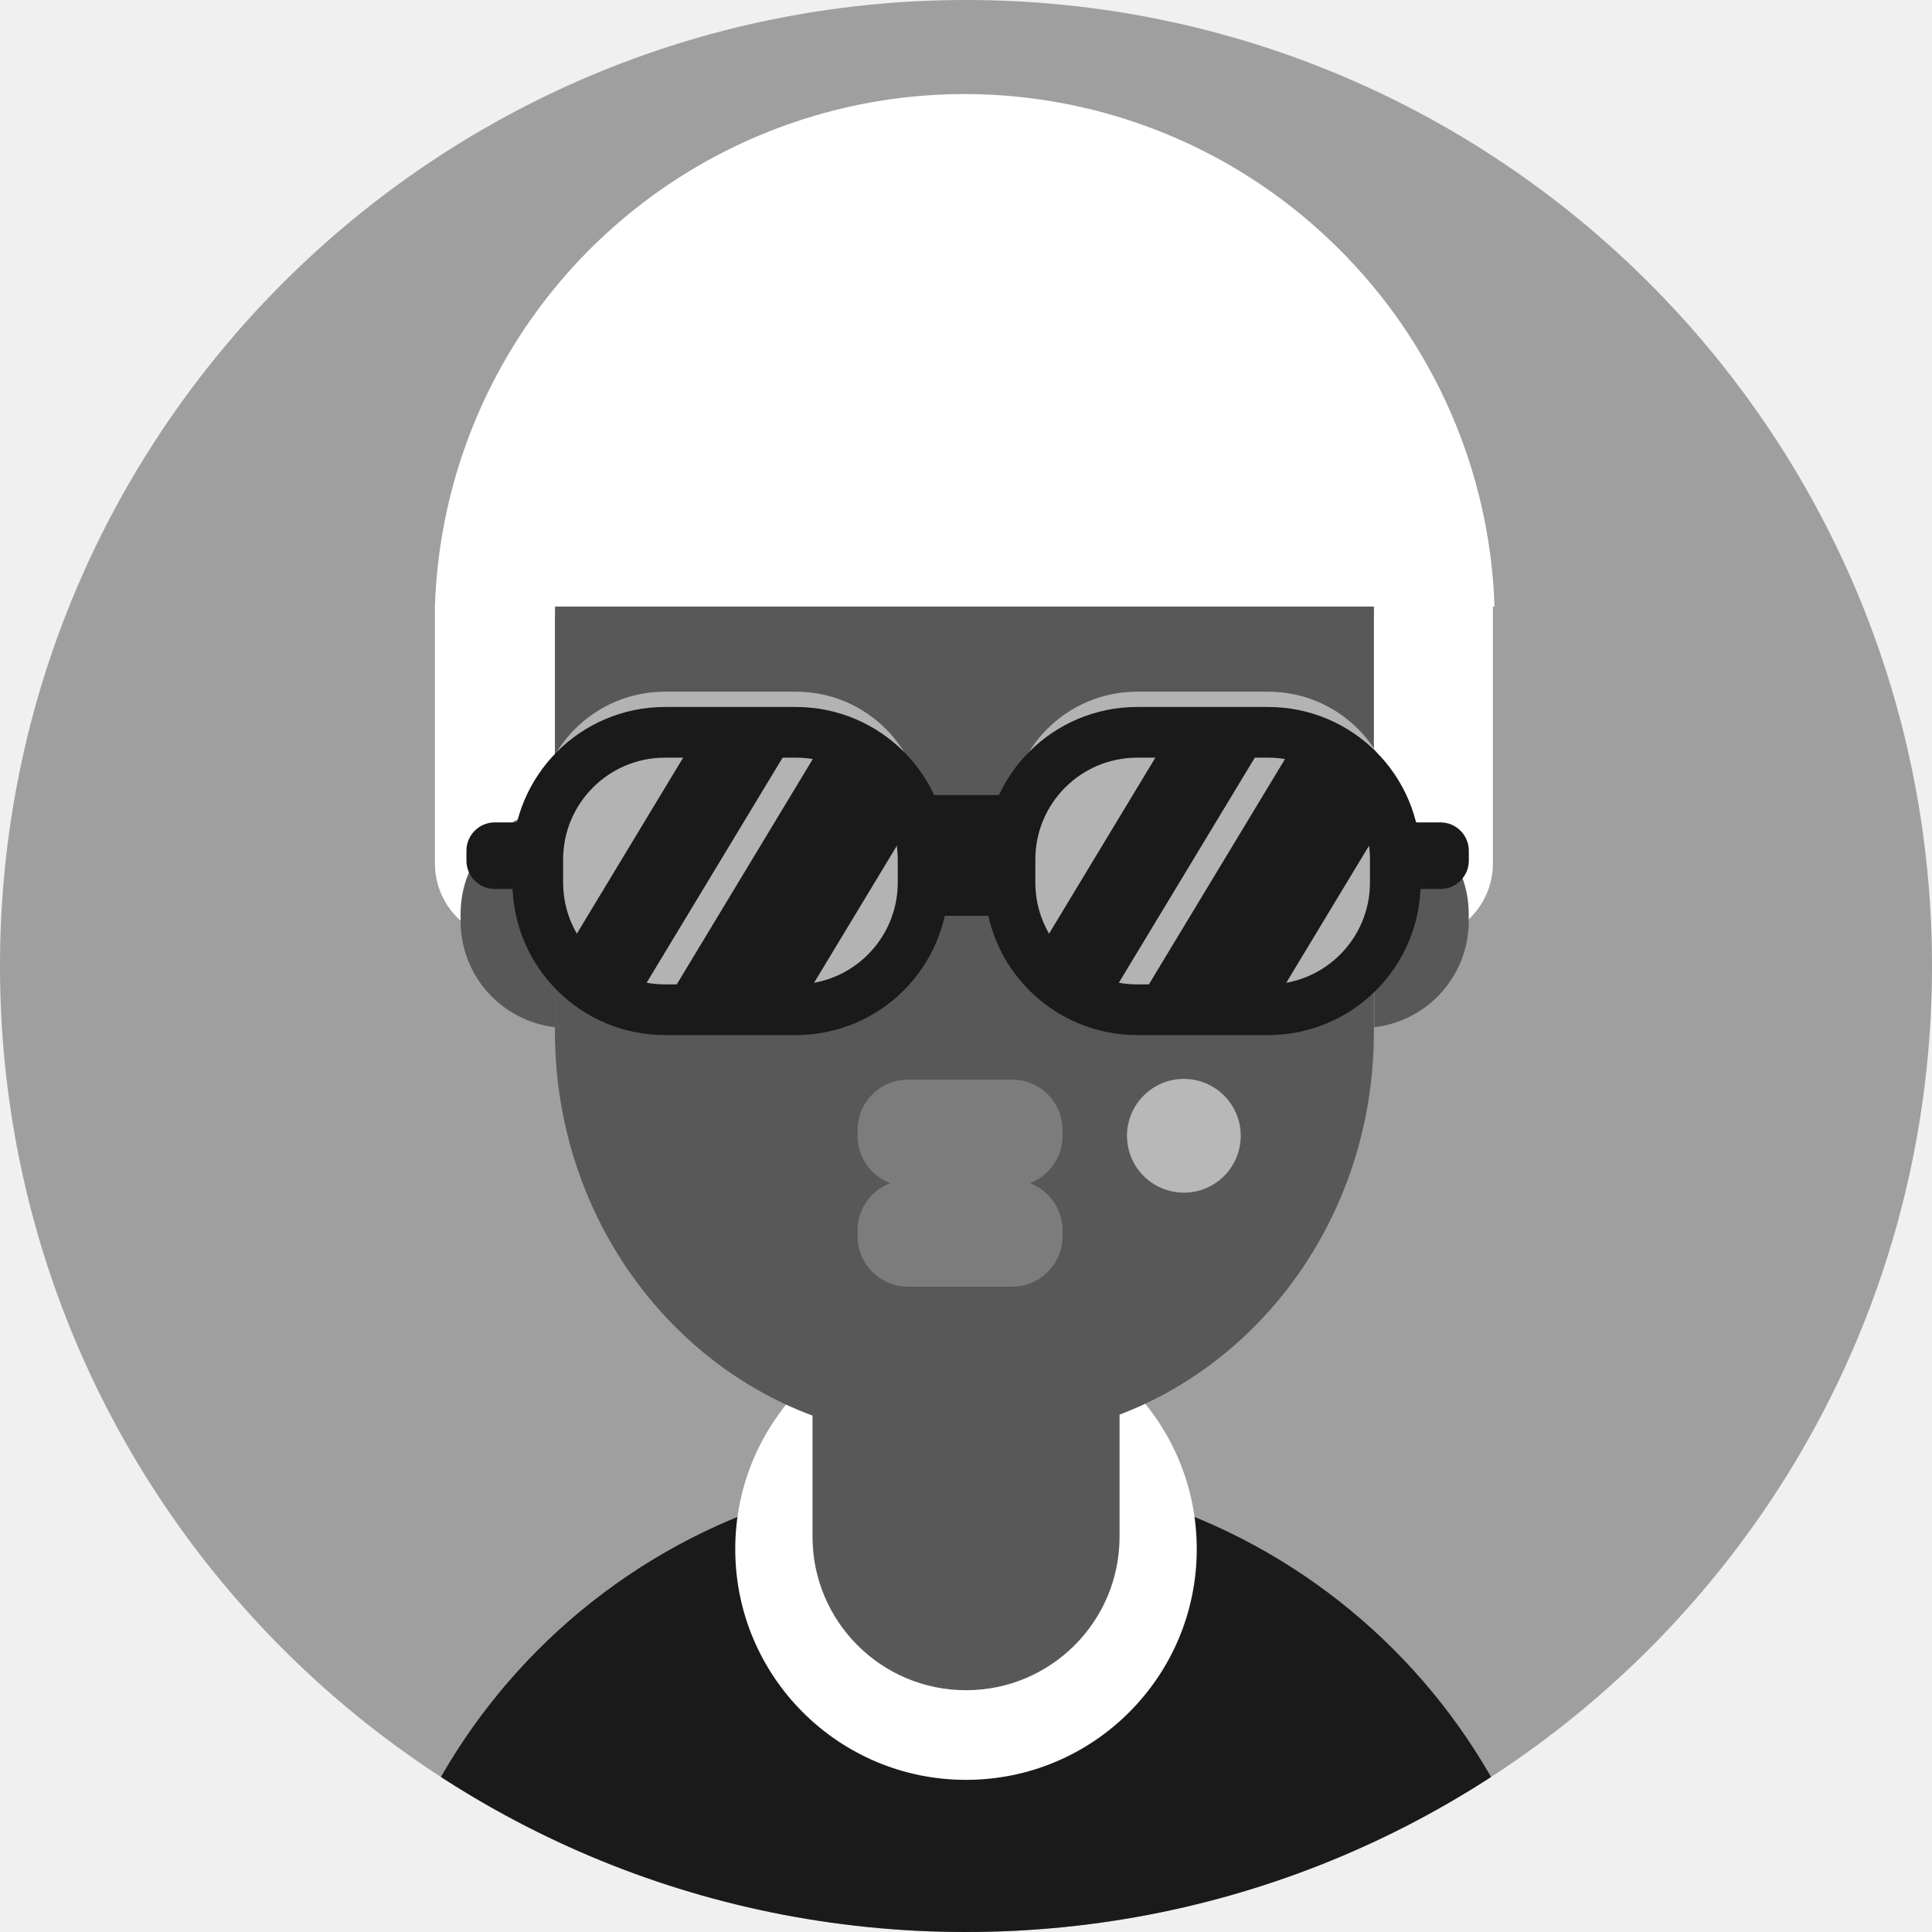
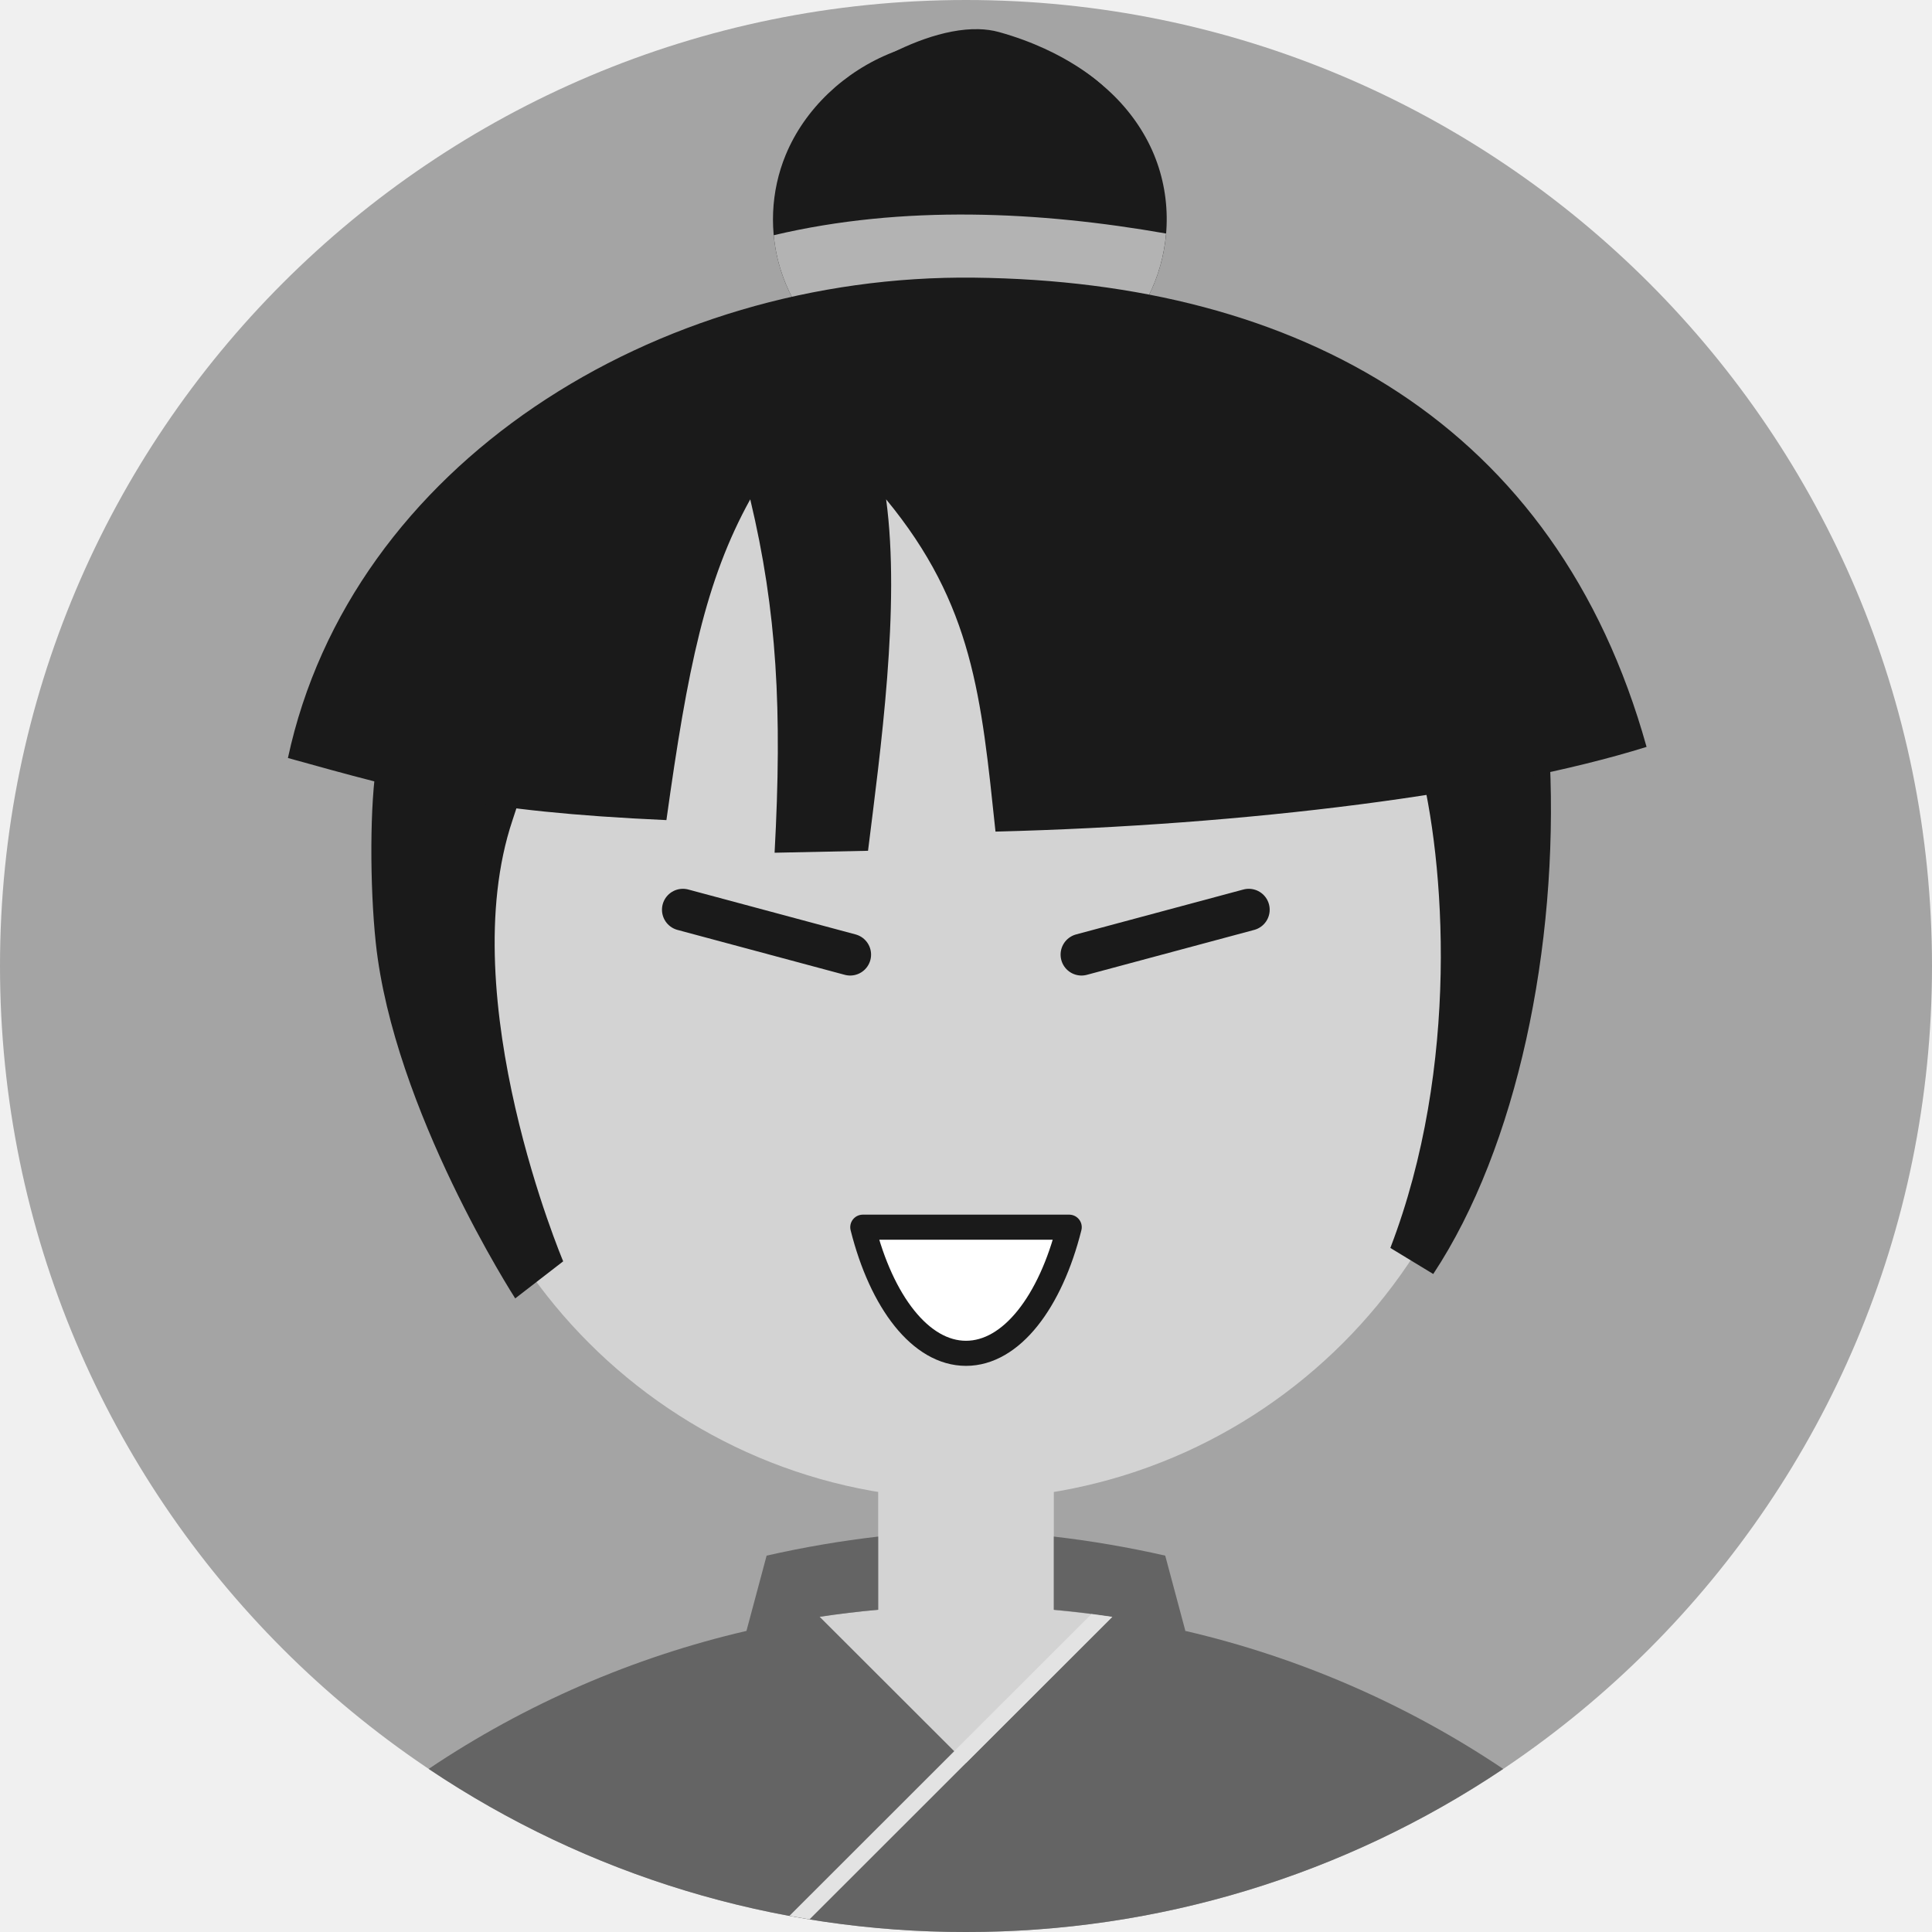
- <svg xmlns="http://www.w3.org/2000/svg" id="FINAL_AVATARS" data-name="FINAL AVATARS" viewBox="0 0 231 231">
-   <defs>
-     <style>.cls-1{fill:none;clip-rule:evenodd;}.cls-2{clip-path:url(#clip-path);}.cls-3{fill:#9f9f9f;fill-rule:evenodd;}.cls-4{fill:#fff;}.cls-5{fill:#1a1a1a;}.cls-6{fill:#585858;}.cls-7{fill:#b8b8b8;}.cls-8{fill:#7c7c7c;}.cls-10,.cls-9{fill:#b3b3b3;}.cls-10{stroke:#1a1a1a;stroke-miterlimit:10;stroke-width:6.06px;}</style>
-     <clipPath id="clip-path">
-       <path class="cls-1" d="M115.5,0A115.5,115.5,0,1,1,0,115.5,115.5,115.5,0,0,1,115.5,0Z" />
-     </clipPath>
-   </defs>
-   <g class="cls-2">
-     <path class="cls-3" d="M115.5,0A115.5,115.5,0,1,1,0,115.5,115.5,115.5,0,0,1,115.5,0Z" />
-     <path class="cls-4" d="M52,72.4h126.5a0,0,0,0,1,0,0v30.84a9.15,9.15,0,0,1-9.15,9.15H61.16A9.15,9.15,0,0,1,52,103.24V72.4a0,0,0,0,1,0,0Z" />
-     <circle class="cls-5" cx="115.5" cy="248.31" r="72.28" />
-     <circle class="cls-4" cx="115.5" cy="185.22" r="27.59" />
-     <rect class="cls-6" x="97.15" y="139.13" width="36.71" height="62.96" rx="18.35" />
-     <path class="cls-6" d="M164.14,69.64c-2-24.86-21.79-44.39-45.87-44.39H112.4c-24.08,0-43.84,19.51-45.87,44.39q-.18,2.1-.18,4.23v49.47C66.35,150.18,87,172,112.4,172h5.87c25.42,0,46-21.75,46-48.61V73.87C164.31,72.45,164.25,71,164.14,69.64Z" />
-     <circle class="cls-7" cx="141.55" cy="135.8" r="6.8" />
-     <rect class="cls-8" x="102.54" y="129.09" width="24.5" height="12.75" rx="6.01" />
-     <rect class="cls-8" x="102.54" y="141.09" width="24.5" height="12.75" rx="6.01" />
-     <path class="cls-6" d="M164.31,96.62v26.2a12.77,12.77,0,0,0,11.3-12.68v-.85A12.75,12.75,0,0,0,164.31,96.62Z" />
-     <path class="cls-4" d="M159.93,29.61A63.36,63.36,0,0,0,52,72.52H178.69A63.17,63.17,0,0,0,159.93,29.61Z" />
-     <path class="cls-6" d="M66.36,96.62v26.2a12.77,12.77,0,0,1-11.29-12.68v-.85A12.73,12.73,0,0,1,66.36,96.62Z" />
-     <rect class="cls-5" x="105.12" y="95.06" width="17.2" height="14.44" />
-     <rect class="cls-9" x="64.3" y="82.7" width="46.07" height="33.17" rx="15.21" />
-     <rect class="cls-5" x="55.77" y="98.33" width="11.06" height="7.96" rx="3.39" />
-     <rect class="cls-10" x="64.3" y="87.56" width="46.07" height="33.17" rx="15.21" />
-     <polygon class="cls-5" points="67.73 113.69 83.51 87.56 95.4 87.56 75.74 120.11 67.73 113.69" />
-     <polygon class="cls-5" points="79.46 120.11 99.11 87.56 109.33 97.65 95.76 120.11 79.46 120.11" />
-     <rect class="cls-9" x="120.76" y="82.7" width="46.07" height="33.17" rx="15.21" />
-     <rect class="cls-5" x="164.56" y="98.33" width="11.06" height="7.96" rx="3.39" />
-     <rect class="cls-10" x="120.76" y="87.56" width="46.07" height="33.17" rx="15.21" />
-     <polygon class="cls-5" points="124.19 113.69 139.97 87.56 151.86 87.56 132.2 120.11 124.19 113.69" />
-     <polygon class="cls-5" points="135.91 120.11 155.57 87.56 165.78 97.65 152.22 120.11 135.91 120.11" />
-   </g>
+ <svg xmlns="http://www.w3.org/2000/svg" id="svg24" version="1.1" viewBox="0 0 231 231">
+   <style />
+   <defs id="defs28" />
+   <path class="env" id="path4" style="fill:#a4a4a4;fill-rule:evenodd" d="M 115.5,0 A 115.5,115.5 0 1 1 0,115.5 115.5,115.5 0 0 1 115.5,0 Z" />
+   <path id="path6" style="fill:#d3d3d3;fill-rule:evenodd" d="M 115.5,51.75 A 63.75,63.75 0 1 1 51.75,115.5 63.75,63.75 0 0 1 115.5,51.75 Z" />
+   <path id="path8" style="fill:#d3d3d3;fill-rule:evenodd" d="m 105,166.5 h 21 v 26 a 116.53,116.53 0 0 1 15.75,2.5 l 13.12,22.72 a 109.85,109.85 0 0 1 -78.74,0 L 89.25,195 A 116.6,116.6 0 0 1 105,192.47 v -26 z" />
+   <path class="mouth" id="path10" style="fill:#ffffff;fill-rule:evenodd;stroke:#1a1a1a;stroke-width:3px;stroke-linecap:round;stroke-linejoin:round" d="m 127.84,146.73 c -2.24,8.93 -6.92,15.08 -12.34,15.08 -5.42,0 -10.1,-6.15 -12.34,-15.08 z" />
+   <path class="clothes" id="path12" style="fill:#646464;fill-rule:evenodd" d="m 115.5,231 v 0 a 115,115 0 0 0 64.23,-19.5 114.79,114.79 0 0 0 -38,-16.5 l -2.41,-9 A 125.19,125.19 0 0 0 126,183.72 v 8.75 q 3.52,0.32 7,0.84 L 115.5,210.79 98,193.31 q 3.45,-0.52 7,-0.84 v -8.75 A 125.55,125.55 0 0 0 91.66,186 l -2.41,9 a 114.79,114.79 0 0 0 -38,16.5 114.94,114.94 0 0 0 64.25,19.5 z" />
+   <path class="clothes" id="path14" style="fill:#e3e3e3" d="M 132.975,193.335 96.79,229.49 l -2.4,-0.42 36.108,-36.081 z" />
+   <path class="eyes" id="path20" style="fill:none;stroke:#1a1a1a;stroke-width:5px;stroke-linecap:round;stroke-linejoin:round" d="m 129.31,114.14 20,-5.37 m -47.66,5.37 -20,-5.37" />
+   <path class="top" d="m 169.649,90.998 c 3.137,11.94 4.937,36.484 -3.412,58.213 l 5.129,3.116 c 10.044,-15.199 14.959,-39.163 13.943,-61.33 z" style="fill:#1a1a1a;stroke:none;stroke-width:1.072px;stroke-linecap:butt;stroke-linejoin:miter;stroke-opacity:1" id="path2071-5" />
+   <path class="top" d="m 45.081,90.989 c -0.881,4.93 -0.875,14.953 -0.15,21.75 2.132,19.98 16.671,42.505 16.671,42.505 l 5.735,-4.433 c 0,0 -13.244,-31.348 -6.057,-52.751 0.521,-1.552 0.956,-2.916 1.346,-4.184 z" style="fill:#1a1a1a;stroke:none;stroke-width:1.245px;stroke-linecap:butt;stroke-linejoin:miter;stroke-opacity:1" id="path2073-9" />
+   <path id="path2031-4" style="fill:#1a1a1a;stroke:none;stroke-width:0.92px;stroke-linecap:butt;stroke-linejoin:miter;stroke-opacity:1" d="m 117,3.488 c -8.214,-0.199 -19.13,7.933 -18.494,9.352 1.621,3.619 11.176,22.55 11.889,23.963 h 10.148 c 2.602,-6.31 11.32,-26.531 11.32,-26.531 0,0 -4.138,-4.138 -12.416,-6.438 C 118.671,3.618 117.85,3.509 117,3.488 Z" class="top" />
+   <path class="top" d="m 115.947,4.543 c -3.156,0 -6.312,0.575 -9.217,1.715 -5.808,2.282 -10.532,6.808 -12.779,12.245 v -0.005 c -1.817,4.397 -2.023,9.344 -0.581,13.857 0.694,2.169 1.769,4.23 3.153,6.097 h 38.893 c 0.71,-0.958 1.344,-1.964 1.879,-3.014 2.681,-5.267 2.93,-11.542 0.673,-16.975 -2.257,-5.434 -6.989,-9.952 -12.802,-12.224 -2.906,-1.134 -6.063,-1.699 -9.22,-1.696 z" style="fill:#1a1a1a;stroke:none;stroke-width:1.098px;stroke-linecap:butt;stroke-linejoin:miter;stroke-opacity:1" id="path2075-0" />
+   <path class="top" d="m 92.512,28.125 c 0.134,1.432 0.419,2.851 0.86,4.231 1.443,4.513 4.528,8.565 8.641,11.353 4.113,2.787 9.231,4.291 14.336,4.216 5.105,-0.076 10.168,-1.733 14.181,-4.642 2.875,-2.083 5.213,-4.793 6.767,-7.845 1.201,-2.359 1.908,-4.919 2.127,-7.516 -15.037,-2.641 -31.421,-3.467 -46.912,0.203 z" style="fill:#b3b3b3;stroke:none;stroke-width:1.274px;stroke-linecap:butt;stroke-linejoin:miter;stroke-opacity:1" id="path2125-2" />
+   <path class="top" style="fill:#1a1a1a;stroke:none;stroke-width:1.274px;stroke-linecap:butt;stroke-linejoin:miter;stroke-opacity:1" d="m 34.426,90.63 c 14.714,4.078 22.683,6.409 45.254,7.426 2.532,-18.185 4.669,-28.672 10.023,-38.352 3.202,13.403 3.835,25.22 2.911,42.253 l 11.172,-0.232 c 1.471,-11.886 3.899,-29.213 2.164,-42.021 10.416,12.631 11.373,23.624 13.077,39.727 30.174,-0.76 59.808,-4.512 77.845,-10.128 C 186.111,50.694 155.396,33.642 116.491,33.198 78.309,32.747 41.948,55.603 34.426,90.63 Z" id="path2069-6" />
+   <path d="m -726,0 a 115.5,115.5 0 1 1 -115.5,115.5 115.5,115.5 0 0 1 115.5,-115.5 z" style="fill:#a4a4a4;fill-rule:evenodd" id="path962" class="env" />
+   <path d="m -726,51.75 a 63.75,63.75 0 1 1 -63.75,63.75 63.75,63.75 0 0 1 63.75,-63.75 z" style="fill:#d3d3d3;fill-rule:evenodd" id="path964" />
+   <path d="m -736.5,166.5 h 21 v 26 a 116.53,116.53 0 0 1 15.75,2.5 l 13.12,22.72 a 109.85,109.85 0 0 1 -78.74,0 l 13.12,-22.72 a 116.6,116.6 0 0 1 15.75,-2.53 v -26 z" style="fill:#d3d3d3;fill-rule:evenodd" id="path966" />
+   <path d="m -713.66,146.73 c -2.24,8.93 -6.92,15.08 -12.34,15.08 -5.42,0 -10.1,-6.15 -12.34,-15.08 z" style="fill:#ffffff;fill-rule:evenodd;stroke:#1a1a1a;stroke-width:3px;stroke-linecap:round;stroke-linejoin:round" id="path968" class="mouth" />
+   <path d="m -726,231 v 0 a 115,115 0 0 0 64.23,-19.5 114.79,114.79 0 0 0 -38,-16.5 l -2.41,-9 a 125.19,125.19 0 0 0 -13.32,-2.28 v 8.75 q 3.52,0.32 7,0.84 l -17.5,17.48 -17.5,-17.48 q 3.45,-0.52 7,-0.84 v -8.75 a 125.55,125.55 0 0 0 -13.34,2.28 l -2.41,9 a 114.79,114.79 0 0 0 -38,16.5 114.94,114.94 0 0 0 64.25,19.5 z" style="fill:#646464;fill-rule:evenodd" id="path970" class="clothes" />
+   <path d="m -726,210.79 -18.71,18.7 q -1.2,-0.19 -2.4,-0.42 l 19.7,-19.7 z" style="fill:#e3e3e3" id="path972" class="clothes" />
+   <path d="m -712.19,114.14 20,-5.37 m -47.66,5.37 -20,-5.37" style="fill:none;stroke:#1a1a1a;stroke-width:5px;stroke-linecap:round;stroke-linejoin:round" id="path974" class="eyes" />
+   <path class="env" id="path976" style="fill:#a4a4a4;fill-rule:evenodd" d="m -1090.019,0 a 115.5,115.5 0 1 1 -115.5,115.5 115.5,115.5 0 0 1 115.5,-115.5 z" />
+   <path id="path978" style="fill:#d3d3d3;fill-rule:evenodd" d="m -1090.019,51.75 a 63.75,63.75 0 1 1 -63.75,63.75 63.75,63.75 0 0 1 63.75,-63.75 z" />
+   <path id="path980" style="fill:#d3d3d3;fill-rule:evenodd" d="m -1100.519,166.5 h 21 v 26 a 116.53,116.53 0 0 1 15.75,2.5 l 13.12,22.72 a 109.85,109.85 0 0 1 -78.74,0 l 13.12,-22.72 a 116.6,116.6 0 0 1 15.75,-2.53 v -26 z" />
+   <path class="mouth" id="path982" style="fill:#ffffff;fill-rule:evenodd;stroke:#1a1a1a;stroke-width:3px;stroke-linecap:round;stroke-linejoin:round" d="m -1077.679,146.73 c -2.24,8.93 -6.92,15.08 -12.34,15.08 -5.42,0 -10.1,-6.15 -12.34,-15.08 z" />
+   <path class="clothes" id="path984" style="fill:#646464;fill-rule:evenodd" d="m -1090.019,231 v 0 a 115,115 0 0 0 64.23,-19.5 114.79,114.79 0 0 0 -38,-16.5 l -2.41,-9 a 125.19,125.19 0 0 0 -13.32,-2.28 v 8.75 q 3.52,0.32 7,0.84 l -17.5,17.48 -17.5,-17.48 q 3.45,-0.52 7,-0.84 v -8.75 a 125.55,125.55 0 0 0 -13.34,2.28 l -2.41,9 a 114.79,114.79 0 0 0 -38,16.5 114.94,114.94 0 0 0 64.25,19.5 z" />
+   <path class="clothes" id="path986" style="fill:#e3e3e3" d="m -1090.019,210.79 -18.71,18.7 q -1.2,-0.19 -2.4,-0.42 l 19.7,-19.7 z" />
+   <path class="top" id="path988" style="fill:#1a1a1a;fill-rule:evenodd" d="m -1041.129,49.46 c -1.24,-1 -2.46,-1.82 -3.76,-2.7 1,-19.41 -1.62,-31.57 -21.79,-38.84 -22.41,-8.07 -49.25,-0.42 -53.94,25.53 -0.42,2.32 0,3.16 0.45,5.39 -50.6,17.61 -55.22,70.57 -27.81,110.52 l 0.87,1.23 c 1.2,1.69 0.72,1.07 0.56,-1.59 -1,-15.74 -4.51,-42.93 4.44,-56.38 7.59,-11.43 17.59,-16.33 30.45,-19.89 2.61,-0.72 3,-0.09 3.81,2.83 3.88,13.92 -3.54,16.82 -13.08,23.94 10.15,0.13 27.43,0.76 36.89,-1.29 8.77,-2.25 19.12,-5.63 25.87,-11.82 a 67.23,67.23 0 0 1 5.14,-4.39 c 14,11.65 17.67,20.47 19.36,38.47 0.71,7.61 0.26,18.21 0.37,26.21 0.06,5.2 -0.62,5.19 2.34,0.22 12.63,-21.16 18.32,-52.44 7.51,-75.36 a 60.19,60.19 0 0 0 -17.68,-22.09 z" />
+   <path class="top" id="path990" style="fill:#4d4d4d;fill-rule:evenodd" d="m -1047.019,42.83 c -20,-14.49 -40,-18.2 -63.71,-11.11 -3.49,1 -6.9,3.38 -10,5.31 0,1.3 -0.23,1.81 0.44,1.89 1,0.13 3.67,-0.83 6.3,-1.34 16.17,-3.16 27.54,-3.94 43.75,-0.13 9.45,2.22 17.41,6 25.54,9.4 a 2.52,2.52 0 0 0 0,-1.85 10.25,10.25 0 0 0 -2.29,-2.17 z" />
+   <path class="eyes" id="path992" style="fill:none;stroke:#1a1a1a;stroke-width:5px;stroke-linecap:round;stroke-linejoin:round" d="m -1076.209,114.14 20,-5.37 m -47.66,5.37 -20,-5.37" />
+   <path class="top" d="m -671.851,90.998 c 3.137,11.94 4.937,36.484 -3.412,58.213 l 5.129,3.116 c 10.044,-15.199 14.959,-39.163 13.943,-61.33 z" style="fill:#1a1a1a;stroke:none;stroke-width:1.072px;stroke-linecap:butt;stroke-linejoin:miter;stroke-opacity:1" id="path994" />
+   <path class="top" d="m -796.883,93.876 c -0.365,5.601 -0.411,12.065 0.314,18.862 2.132,19.98 16.671,42.505 16.671,42.505 l 5.735,-4.433 c 0,0 -13.244,-31.348 -6.057,-52.751 0.521,-1.552 0.956,-2.916 1.346,-4.184 z" style="fill:#1a1a1a;stroke:none;stroke-width:1.245px;stroke-linecap:butt;stroke-linejoin:miter;stroke-opacity:1" id="path996" />
+   <path id="path998" style="fill:#1a1a1a;stroke:none;stroke-width:0.92px;stroke-linecap:butt;stroke-linejoin:miter;stroke-opacity:1" d="m -724.5,3.488 c -8.214,-0.199 -19.13,7.933 -18.494,9.352 1.621,3.619 11.176,22.55 11.889,23.963 h 10.148 c 2.602,-6.31 11.32,-26.531 11.32,-26.531 0,0 -4.138,-4.138 -12.416,-6.437 -0.776,-0.216 -1.598,-0.325 -2.447,-0.346 z" class="top" />
+   <path class="top" d="m -725.553,4.543 c -3.156,0 -6.312,0.575 -9.217,1.715 -5.808,2.282 -10.532,6.808 -12.779,12.245 v -0.005 c -1.817,4.397 -2.023,9.344 -0.581,13.857 0.694,2.169 1.769,4.23 3.153,6.097 h 38.893 c 0.71,-0.958 1.344,-1.964 1.879,-3.014 2.681,-5.267 2.93,-11.542 0.673,-16.975 -2.257,-5.434 -6.989,-9.952 -12.802,-12.224 -2.906,-1.134 -6.063,-1.699 -9.22,-1.696 z" style="fill:#1a1a1a;stroke:none;stroke-width:1.098px;stroke-linecap:butt;stroke-linejoin:miter;stroke-opacity:1" id="path1000" />
+   <path class="top" d="m -748.988,28.125 c 0.134,1.432 0.419,2.851 0.86,4.231 1.443,4.513 4.528,8.565 8.641,11.353 4.113,2.787 9.231,4.291 14.336,4.216 5.105,-0.076 10.168,-1.733 14.181,-4.642 2.875,-2.083 5.213,-4.793 6.767,-7.845 1.201,-2.359 1.908,-4.919 2.127,-7.516 -15.037,-2.641 -31.421,-3.467 -46.912,0.203 z" style="fill:#b3b3b3;stroke:none;stroke-width:1.274px;stroke-linecap:butt;stroke-linejoin:miter;stroke-opacity:1" id="path1002" />
+   <path class="top" style="fill:#1a1a1a;stroke:none;stroke-width:1.274px;stroke-linecap:butt;stroke-linejoin:miter;stroke-opacity:1" d="m -808.93,91.662 c 15.558,4.694 25.062,6.114 47.11,6.394 2.532,-18.185 4.669,-28.672 10.023,-38.352 3.202,13.403 3.998,25.47 4.077,39.336 l 11.172,-0.232 c 1.078,-13.615 2.732,-26.296 0.997,-39.104 10.416,12.631 11.228,22.895 12.931,38.997 33.989,-0.863 56.038,-1.115 77.845,-10.128 -16.947,-41.958 -41.329,-54.931 -80.234,-55.375 -16.632,-0.887 -32.552,3.4 -46.335,10.93 -18.336,9.921 -33.118,27.939 -37.586,47.533 z" id="path1004" />
+   <path class="env" id="path866" style="fill:#a4a4a4;fill-rule:evenodd" d="m -311.474,0 a 115.5,115.5 0 1 1 -115.5,115.5 115.5,115.5 0 0 1 115.5,-115.5 z" />
+   <path id="path868" style="fill:#d3d3d3;fill-rule:evenodd" d="m -311.474,51.75 a 63.75,63.75 0 1 1 -63.75,63.75 63.75,63.75 0 0 1 63.75,-63.75 z" />
+   <path id="path870" style="fill:#d3d3d3;fill-rule:evenodd" d="m -321.974,166.5 h 21 v 26 a 116.53,116.53 0 0 1 15.75,2.5 l 13.12,22.72 a 109.85,109.85 0 0 1 -78.74,0 l 13.12,-22.72 a 116.6,116.6 0 0 1 15.75,-2.53 v -26 z" />
+   <path class="mouth" id="path872" style="fill:#ffffff;fill-rule:evenodd;stroke:#1a1a1a;stroke-width:3px;stroke-linecap:round;stroke-linejoin:round" d="m -299.134,146.73 c -2.24,8.93 -6.92,15.08 -12.34,15.08 -5.42,0 -10.1,-6.15 -12.34,-15.08 z" />
+   <path class="clothes" id="path874" style="fill:#646464;fill-rule:evenodd" d="m -311.474,231 v 0 a 115,115 0 0 0 64.23,-19.5 114.79,114.79 0 0 0 -38,-16.5 l -2.41,-9 a 125.19,125.19 0 0 0 -13.32,-2.28 v 8.75 q 3.52,0.32 7,0.84 l -17.5,17.48 -17.5,-17.48 q 3.45,-0.52 7,-0.84 v -8.75 a 125.55,125.55 0 0 0 -13.34,2.28 l -2.41,9 a 114.79,114.79 0 0 0 -38,16.5 114.94,114.94 0 0 0 64.25,19.5 z" />
+   <path class="clothes" id="path876" style="fill:#e3e3e3" d="m -311.474,210.79 -18.71,18.7 q -1.2,-0.19 -2.4,-0.42 l 19.7,-19.7 z" />
+   <path class="eyes" id="path878" style="fill:none;stroke:#1a1a1a;stroke-width:5px;stroke-linecap:round;stroke-linejoin:round" d="m -297.664,114.14 20,-5.37 m -47.66,5.37 -20,-5.37" />
+   <path class="top" d="m -257.325,90.998 c 3.137,11.94 4.937,36.484 -3.412,58.213 l 5.129,3.116 c 10.044,-15.199 14.959,-39.163 13.943,-61.33 z" style="fill:#1a1a1a;stroke:none;stroke-width:1.072px;stroke-linecap:butt;stroke-linejoin:miter;stroke-opacity:1" id="path880" />
+   <path class="top" d="m -381.893,90.989 c -0.881,4.93 -0.875,14.953 -0.15,21.75 2.132,19.98 16.671,42.505 16.671,42.505 l 5.735,-4.433 c 0,0 -13.244,-31.348 -6.057,-52.751 0.521,-1.552 0.956,-2.916 1.346,-4.184 z" style="fill:#1a1a1a;stroke:none;stroke-width:1.245px;stroke-linecap:butt;stroke-linejoin:miter;stroke-opacity:1" id="path882" />
+   <path id="path884" style="fill:#1a1a1a;stroke:none;stroke-width:0.92px;stroke-linecap:butt;stroke-linejoin:miter;stroke-opacity:1" d="m -309.974,3.488 c -8.214,-0.199 -19.13,7.933 -18.494,9.352 1.621,3.619 11.176,22.55 11.889,23.963 h 10.148 c 2.602,-6.31 11.32,-26.531 11.32,-26.531 0,0 -4.138,-4.138 -12.416,-6.438 -0.776,-0.216 -1.598,-0.325 -2.447,-0.346 z" class="top" />
+   <path class="top" d="m -311.026,4.543 c -3.156,0 -6.312,0.575 -9.217,1.715 -5.808,2.282 -10.532,6.808 -12.779,12.245 v -0.005 c -1.817,4.397 -2.023,9.344 -0.581,13.857 0.694,2.169 1.769,4.23 3.153,6.097 h 38.893 c 0.71,-0.958 1.344,-1.964 1.879,-3.014 2.681,-5.267 2.93,-11.542 0.673,-16.975 -2.257,-5.434 -6.989,-9.952 -12.802,-12.224 -2.906,-1.134 -6.063,-1.699 -9.22,-1.696 z" style="fill:#1a1a1a;stroke:none;stroke-width:1.098px;stroke-linecap:butt;stroke-linejoin:miter;stroke-opacity:1" id="path886" />
+   <path class="top" d="m -334.462,28.125 c 0.134,1.432 0.419,2.851 0.86,4.231 1.443,4.513 4.528,8.565 8.641,11.353 4.113,2.787 9.231,4.291 14.336,4.216 5.105,-0.076 10.168,-1.733 14.181,-4.642 2.875,-2.083 5.213,-4.793 6.767,-7.845 1.201,-2.359 1.908,-4.919 2.127,-7.516 -15.037,-2.641 -31.421,-3.467 -46.912,0.203 z" style="fill:#b3b3b3;stroke:none;stroke-width:1.274px;stroke-linecap:butt;stroke-linejoin:miter;stroke-opacity:1" id="path888" />
+   <path class="top" style="fill:#1a1a1a;stroke:none;stroke-width:1.274px;stroke-linecap:butt;stroke-linejoin:miter;stroke-opacity:1" d="m -392.547,90.63 c 14.714,4.078 22.683,6.409 45.254,7.426 2.532,-18.185 4.669,-28.672 10.023,-38.352 3.202,13.403 3.835,25.22 2.911,42.253 l 11.172,-0.232 c 1.471,-11.886 3.899,-29.213 2.164,-42.021 10.416,12.631 11.373,23.624 13.077,39.727 30.174,-0.76 59.808,-4.512 77.845,-10.128 -10.76,-38.608 -41.475,-55.66 -80.38,-56.104 -38.182,-0.451 -74.543,22.405 -82.065,57.432 z" id="path890" />
</svg>
